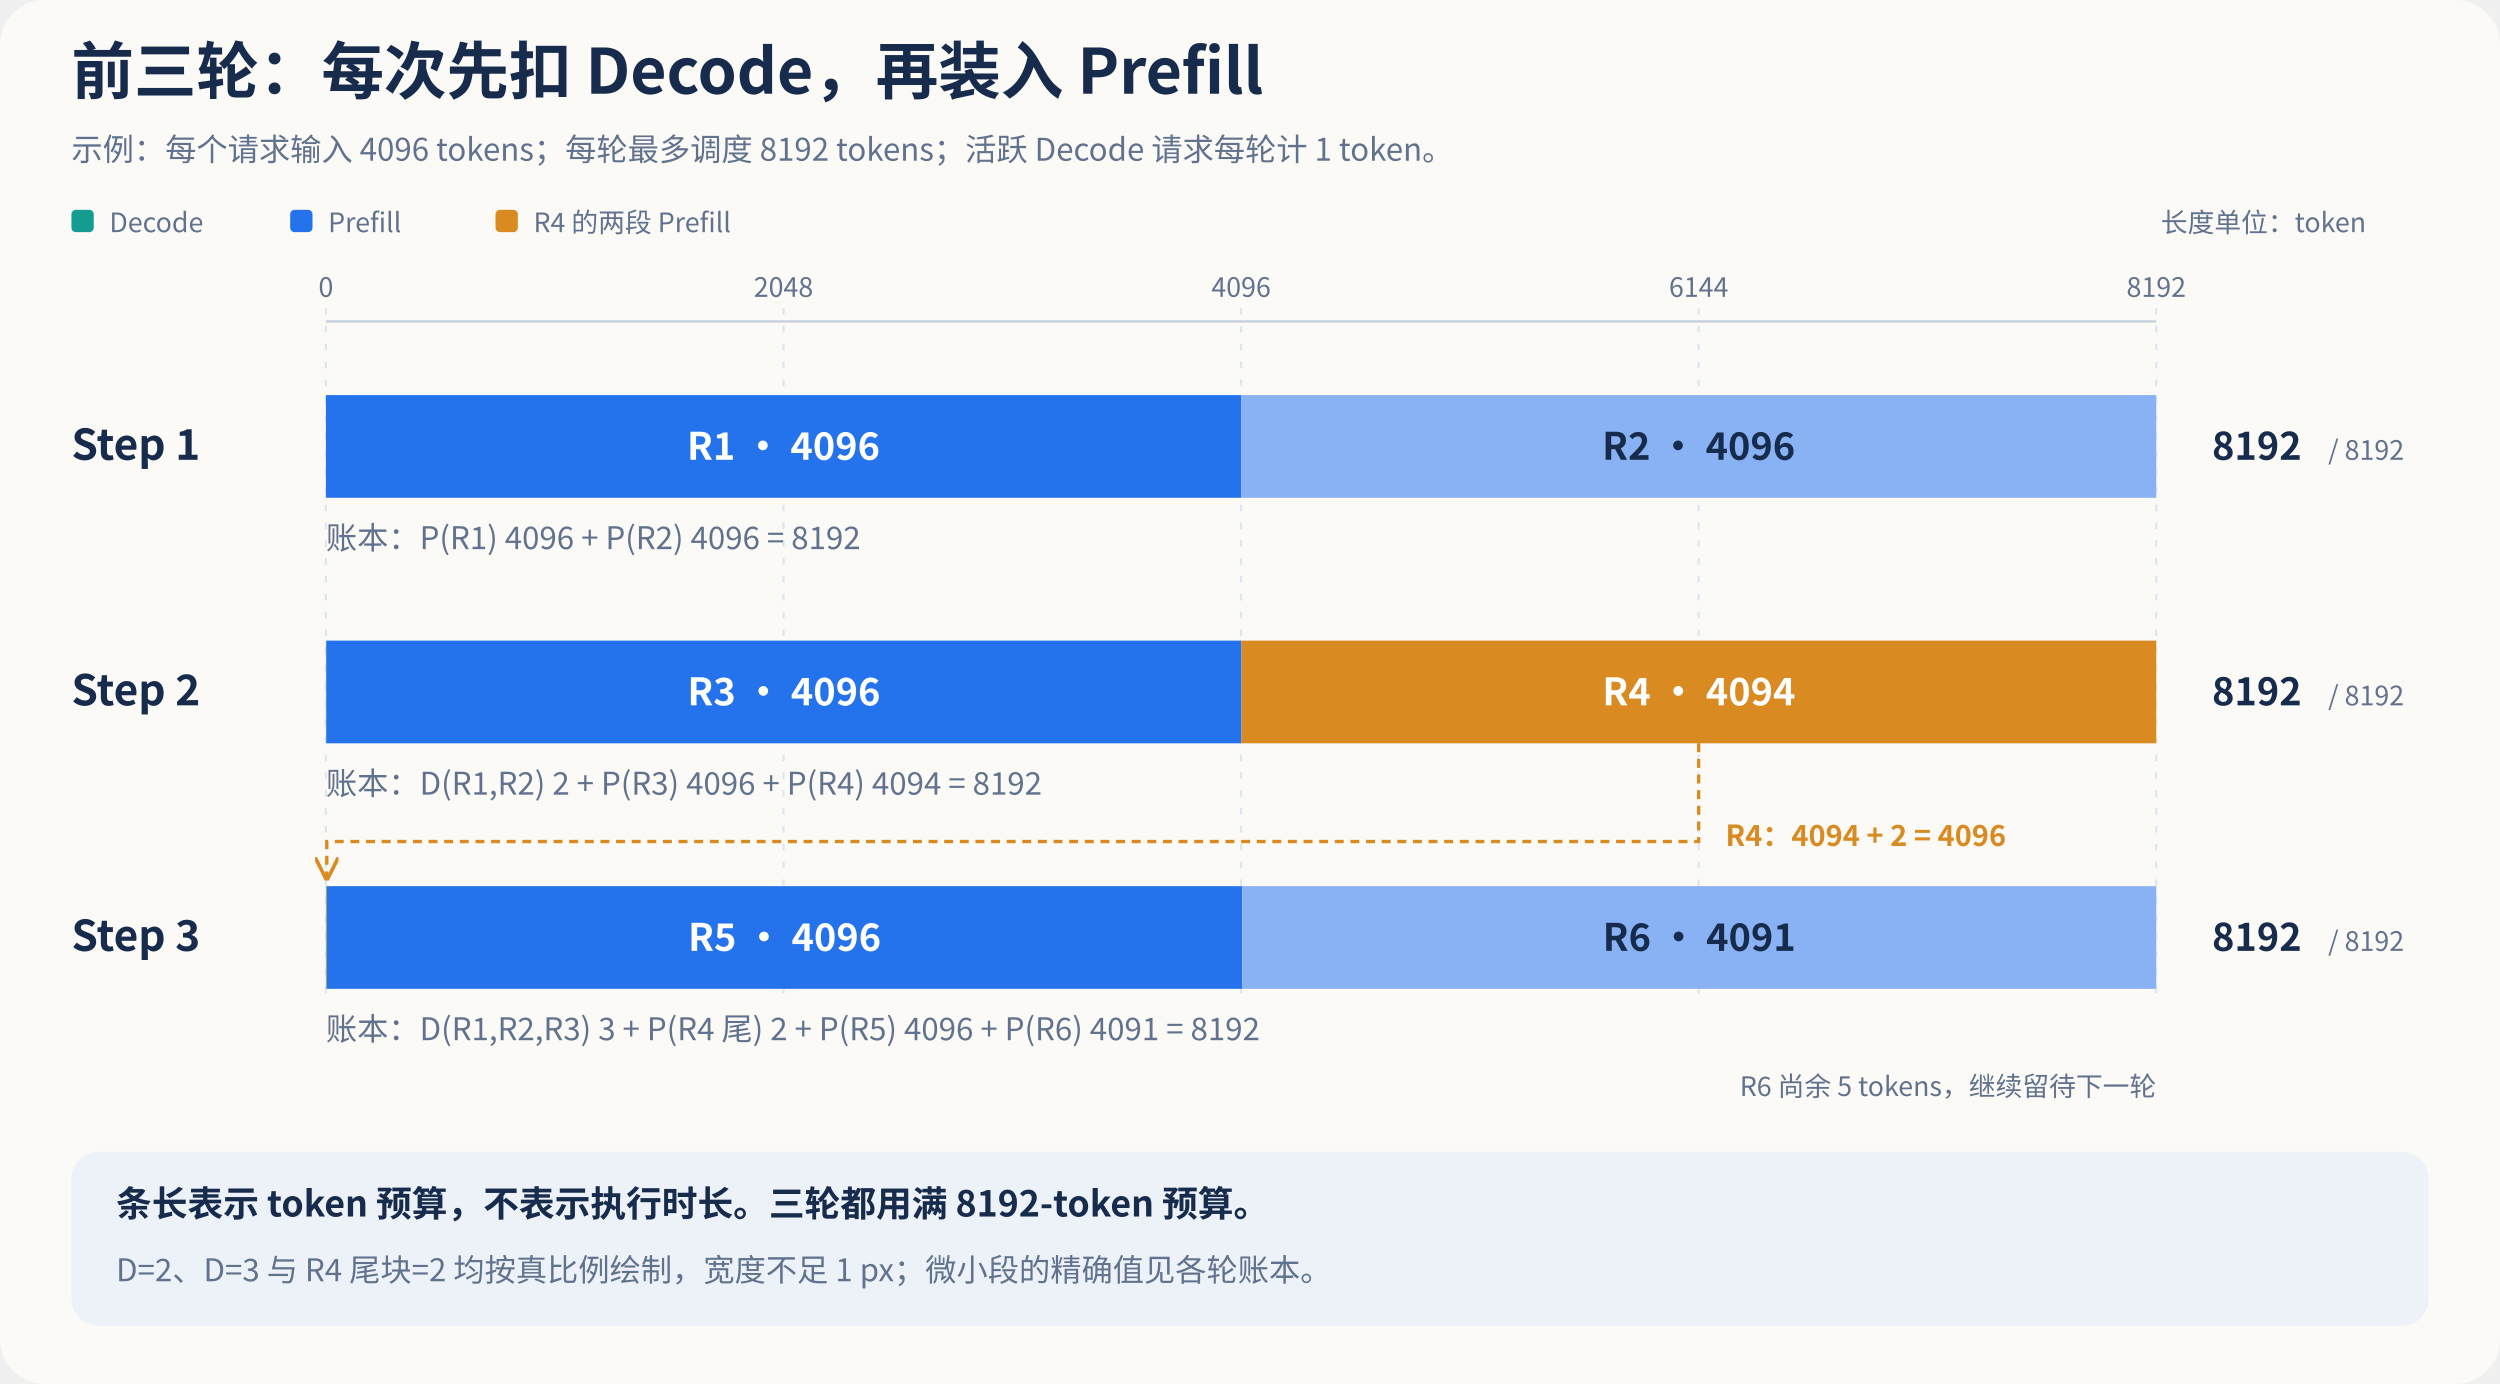
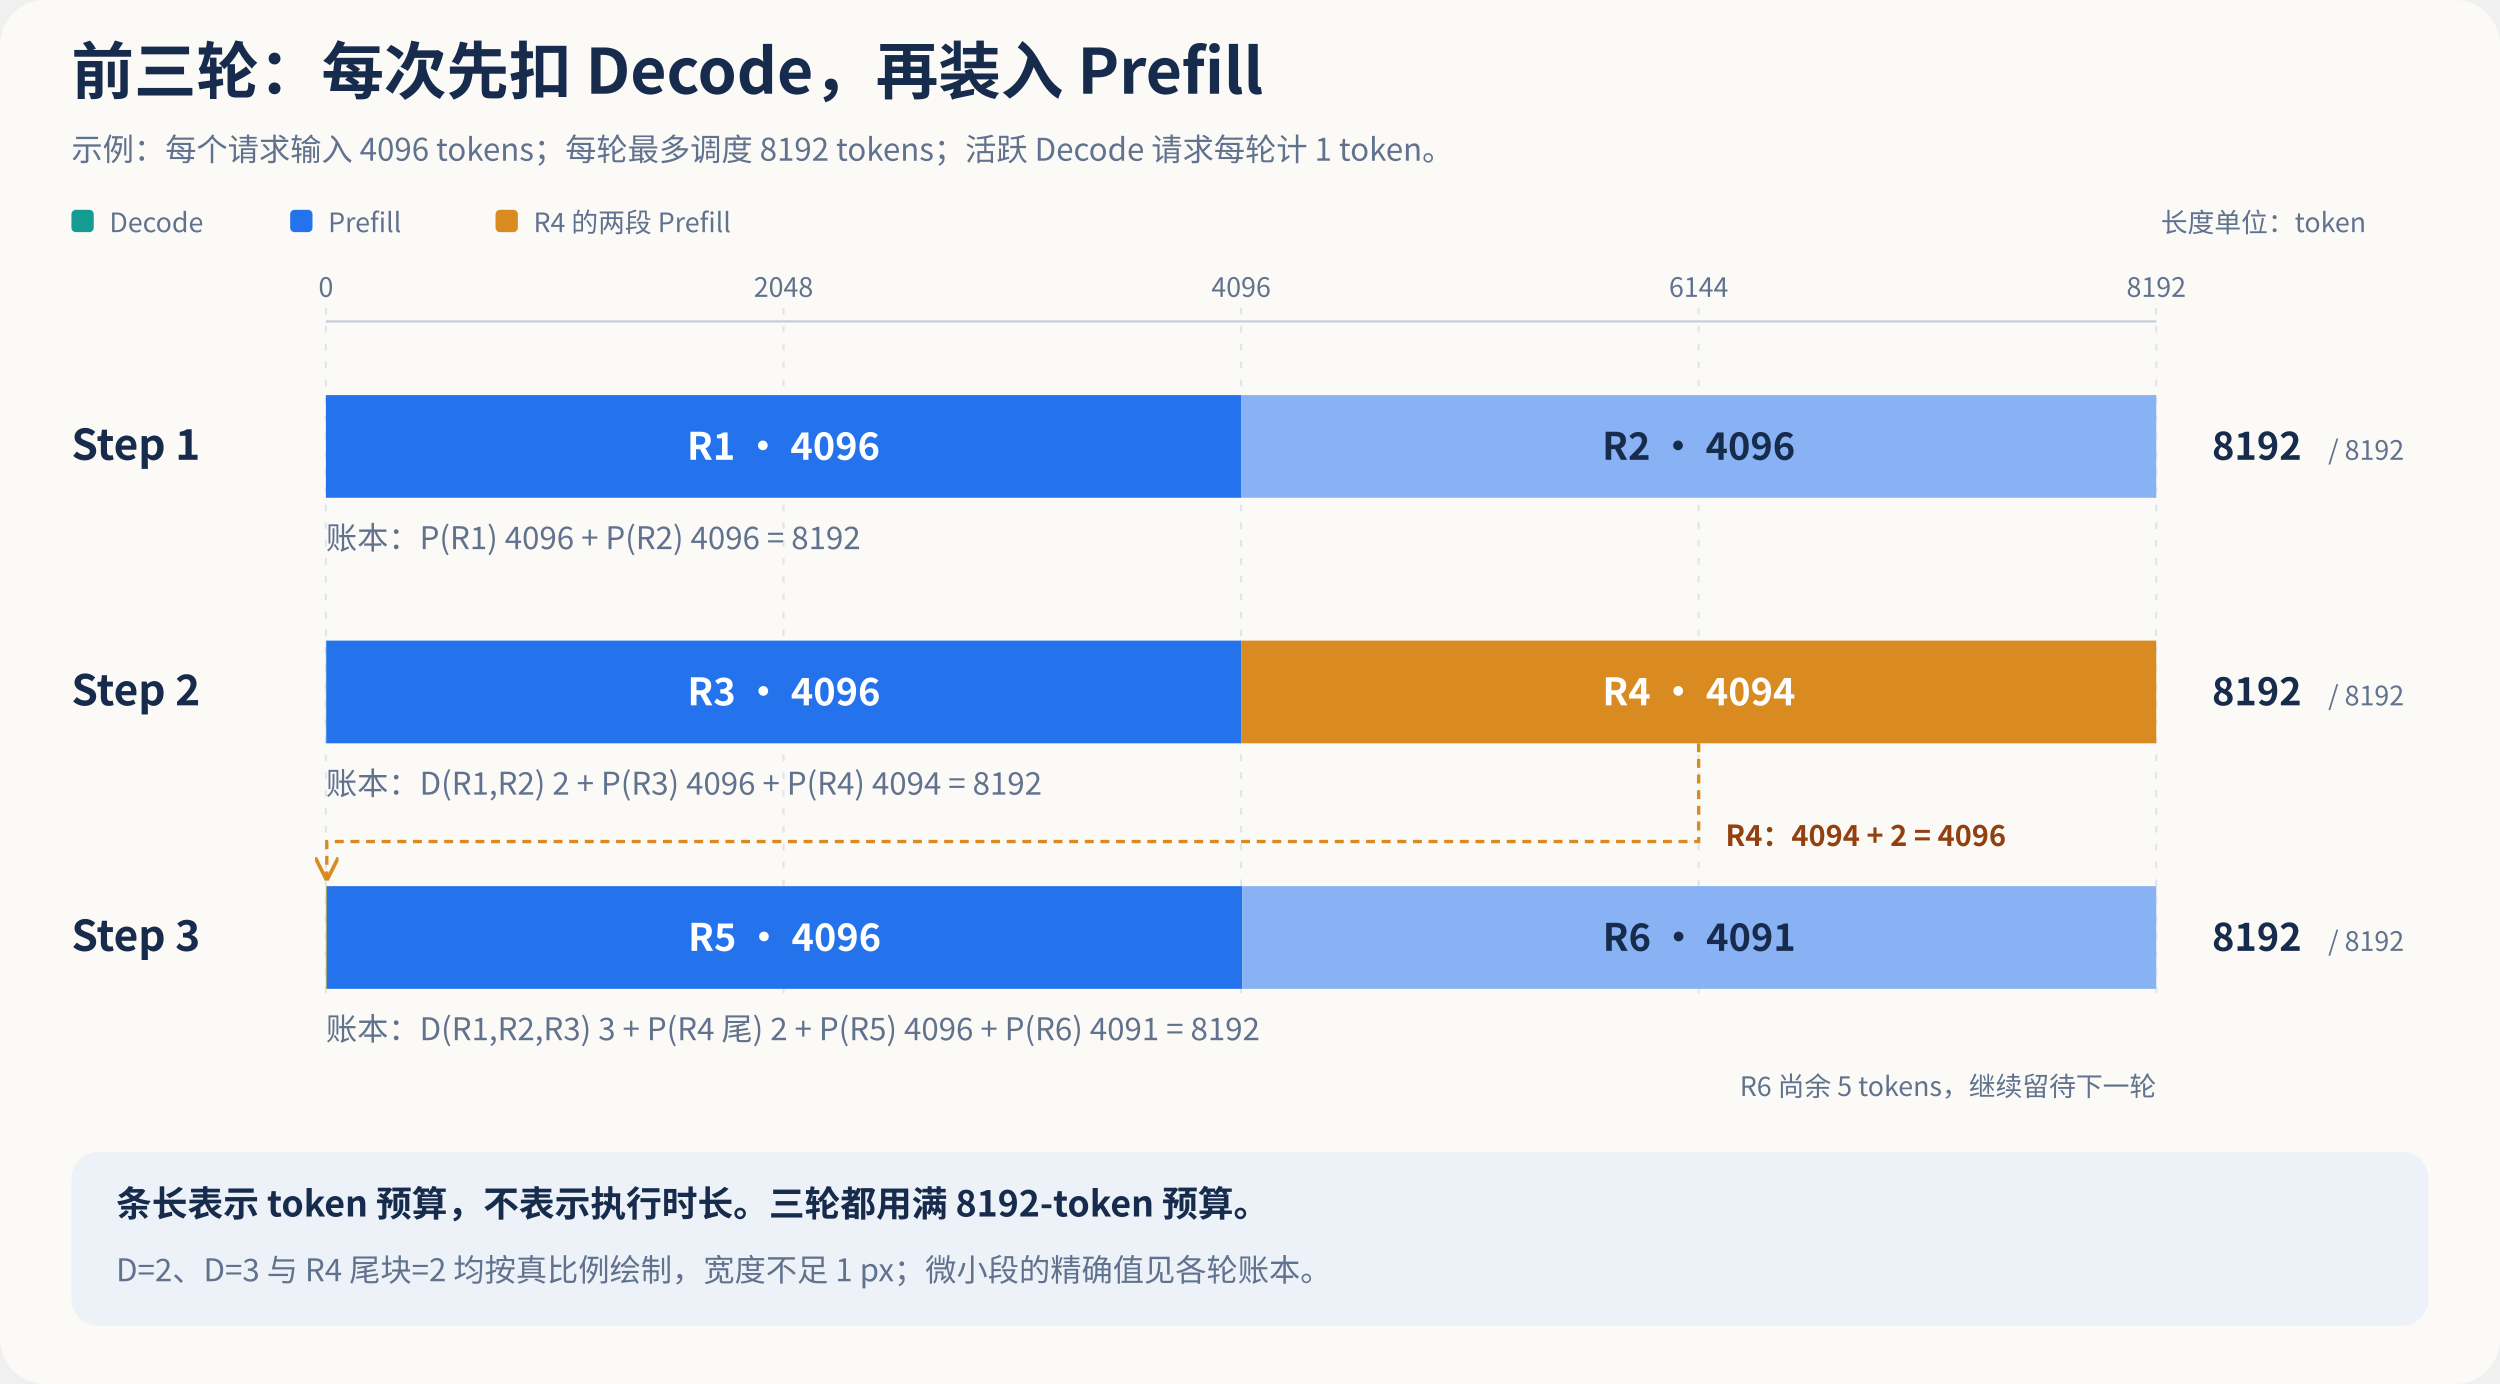
<svg xmlns="http://www.w3.org/2000/svg" width="1120" height="620" viewBox="0 0 1120 620" role="img" aria-labelledby="title desc">
  <defs>
    <marker id="arrow" markerWidth="7" markerHeight="7" refX="6" refY="3.5" orient="auto">
      <path d="M0 0L7 3.5L0 7" fill="none" stroke="#60728d" stroke-width="1.1" />
    </marker>
    <marker id="amber" markerWidth="7" markerHeight="7" refX="6" refY="3.5" orient="auto">
      <path d="M0 0L7 3.5L0 7" fill="none" stroke="#d98b21" stroke-width="1.1" />
    </marker>
    <style>text{font-family:-apple-system,BlinkMacSystemFont,"PingFang SC","Microsoft YaHei","Noto Sans CJK SC",sans-serif}*{box-sizing:border-box}</style>
  </defs>
  <rect width="1120" height="620" rx="20" fill="#fbfaf7" />
  <text x="32" y="42" font-size="28" fill="#172b4d" font-weight="700">前三轮：每次先扣 Decode，再装入 Prefill</text>
  <text x="32" y="72" font-size="14" fill="#60728d" font-weight="400">示例：每个请求输入 4096 tokens；每轮最多调度 8192 tokens；活跃 Decode 请求每轮计 1 token。</text>
  <rect x="32" y="94" width="10" height="10" rx="2" fill="#159c91" />
  <text x="49" y="104" font-size="12" fill="#60728d" font-weight="400">Decode</text>
  <rect x="130" y="94" width="10" height="10" rx="2" fill="#2473ec" />
  <text x="147" y="104" font-size="12" fill="#60728d" font-weight="400">Prefill</text>
  <rect x="222" y="94" width="10" height="10" rx="2" fill="#d98b21" />
  <text x="239" y="104" font-size="12" fill="#60728d" font-weight="400">R4 的两段 Prefill</text>
  <text x="1060" y="104" font-size="12" fill="#60728d" font-weight="400" text-anchor="end">长度单位：token</text>
  <path d="M146 144H966" fill="none" stroke="#c4cedb" stroke-width="1" />
  <path d="M146.0 138V449" fill="none" stroke="#e0e6ee" stroke-width="1" stroke-dasharray="3 5" />
  <text x="146.0" y="133" font-size="12" fill="#60728d" font-weight="400" text-anchor="middle">0</text>
  <path d="M351.0 138V449" fill="none" stroke="#e0e6ee" stroke-width="1" stroke-dasharray="3 5" />
  <text x="351.0" y="133" font-size="12" fill="#60728d" font-weight="400" text-anchor="middle">2048</text>
  <path d="M556.0 138V449" fill="none" stroke="#e0e6ee" stroke-width="1" stroke-dasharray="3 5" />
  <text x="556.0" y="133" font-size="12" fill="#60728d" font-weight="400" text-anchor="middle">4096</text>
  <path d="M761.0 138V449" fill="none" stroke="#e0e6ee" stroke-width="1" stroke-dasharray="3 5" />
  <text x="761.0" y="133" font-size="12" fill="#60728d" font-weight="400" text-anchor="middle">6144</text>
  <path d="M966.0 138V449" fill="none" stroke="#e0e6ee" stroke-width="1" stroke-dasharray="3 5" />
  <text x="966.0" y="133" font-size="12" fill="#60728d" font-weight="400" text-anchor="middle">8192</text>
  <text x="32" y="206" font-size="19" fill="#172b4d" font-weight="700">Step 1</text>
  <rect x="146" y="177" width="820" height="46" rx="0" fill="#edf1f6" />
  <rect x="146" y="177" width="410.0" height="46" rx="0" fill="#2473ec" />
  <text x="351.0" y="206" font-size="17" fill="#fff" font-weight="650" text-anchor="middle">R1  ·  4096</text>
  <rect x="556.0" y="177" width="410.0" height="46" rx="0" fill="#89b2f4" />
  <text x="761.0" y="206" font-size="17" fill="#172b4d" font-weight="650" text-anchor="middle">R2  ·  4096</text>
  <text x="991" y="206" font-size="17" fill="#172b4d" font-weight="650">8192</text>
  <text x="1043" y="206" font-size="12" fill="#60728d" font-weight="400">/ 8192</text>
  <text x="32" y="316" font-size="19" fill="#172b4d" font-weight="700">Step 2</text>
  <rect x="146" y="287" width="820" height="46" rx="0" fill="#edf1f6" />
  <rect x="146" y="287" width="0.2" height="46" rx="0" fill="#159c91" />
  <rect x="146.2" y="287" width="410.0" height="46" rx="0" fill="#2473ec" />
  <text x="351.2" y="316" font-size="17" fill="#fff" font-weight="650" text-anchor="middle">R3  ·  4096</text>
  <rect x="556.2" y="287" width="409.8" height="46" rx="0" fill="#d98b21" />
  <text x="761.1" y="316" font-size="17" fill="#fff" font-weight="650" text-anchor="middle">R4  ·  4094</text>
  <text x="991" y="316" font-size="17" fill="#172b4d" font-weight="650">8192</text>
  <text x="1043" y="316" font-size="12" fill="#60728d" font-weight="400">/ 8192</text>
  <text x="32" y="426" font-size="19" fill="#172b4d" font-weight="700">Step 3</text>
  <rect x="146" y="397" width="820" height="46" rx="0" fill="#edf1f6" />
  <rect x="146" y="397" width="0.3" height="46" rx="0" fill="#159c91" />
  <rect x="146.3" y="397" width="0.2" height="46" rx="0" fill="#d98b21" />
  <rect x="146.5" y="397" width="410.0" height="46" rx="0" fill="#2473ec" />
  <text x="351.5" y="426" font-size="17" fill="#fff" font-weight="650" text-anchor="middle">R5  ·  4096</text>
  <rect x="556.5" y="397" width="409.5" height="46" rx="0" fill="#89b2f4" />
  <text x="761.25" y="426" font-size="17" fill="#172b4d" font-weight="650" text-anchor="middle">R6  ·  4091</text>
  <text x="991" y="426" font-size="17" fill="#172b4d" font-weight="650">8192</text>
  <text x="1043" y="426" font-size="12" fill="#60728d" font-weight="400">/ 8192</text>
  <text x="146" y="246" font-size="14" fill="#60728d" font-weight="400">账本：P(R1) 4096  +  P(R2) 4096  =  8192</text>
  <text x="146" y="356" font-size="14" fill="#60728d" font-weight="400">账本：D(R1,R2) 2  +  P(R3) 4096  +  P(R4) 4094  =  8192</text>
  <text x="146" y="466" font-size="14" fill="#60728d" font-weight="400">账本：D(R1,R2,R3) 3  +  P(R4 尾) 2  +  P(R5) 4096  +  P(R6) 4091  =  8192</text>
  <path d="M761 333V377H146.4V393" fill="none" stroke="#d98b21" stroke-width="1.5" stroke-dasharray="4 3" marker-end="url(#amber)" />
-   <text x="773" y="379" font-size="13" fill="#d98b21" font-weight="600">R4：4094 + 2 = 4096</text>
+   <text x="773" y="379" font-size="13" fill="#92400e" font-weight="600">R4：4094 + 2 = 4096</text>
  <text x="966" y="491" font-size="12" fill="#60728d" font-weight="400" text-anchor="end">R6 尚余 5 tokens，继续留待下一轮</text>
  <rect x="32" y="516" width="1056" height="78" rx="12" fill="#edf2f8" />
  <text x="52" y="545" font-size="16" fill="#172b4d" font-weight="650">条长表示 token 预算，不表示执行时长。三轮都用满 8192-token 预算。</text>
  <text x="52" y="574" font-size="14" fill="#60728d" font-weight="400">D=2、D=3 与 R4 尾块=2 均按真比例绘制，宽度不足 1 px；微小段的精确值见各轮账本。</text>
</svg>
